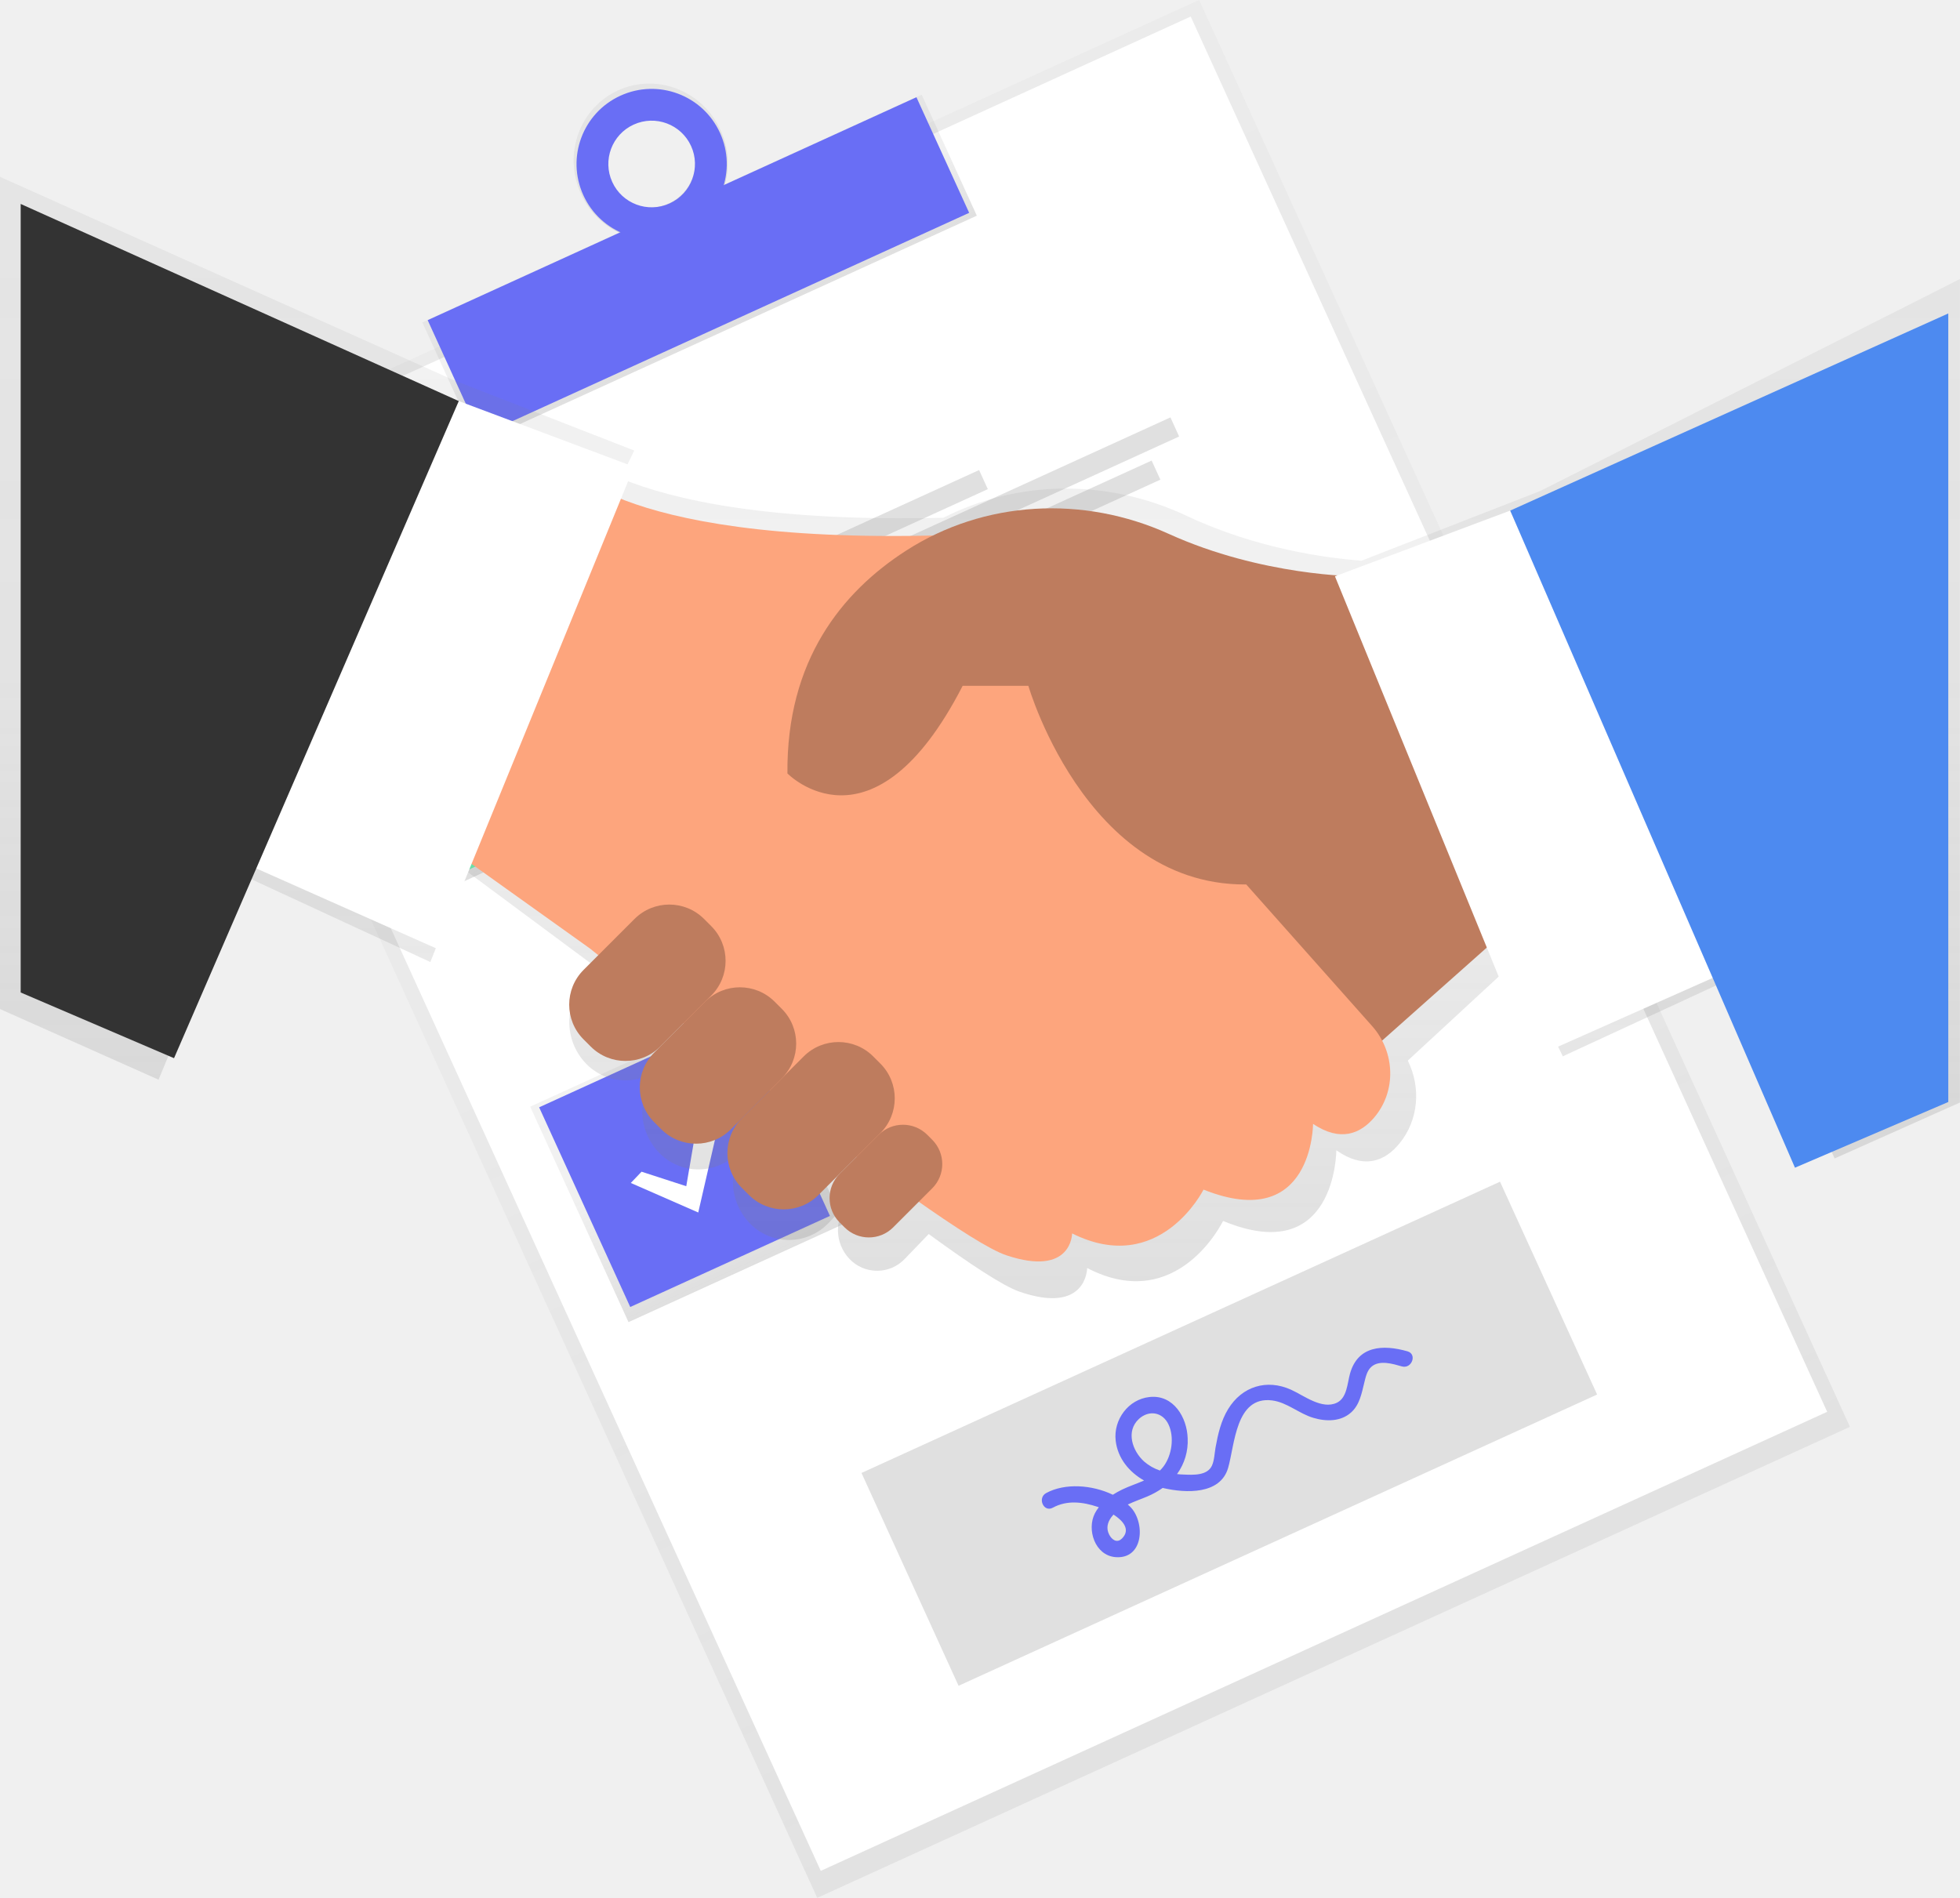
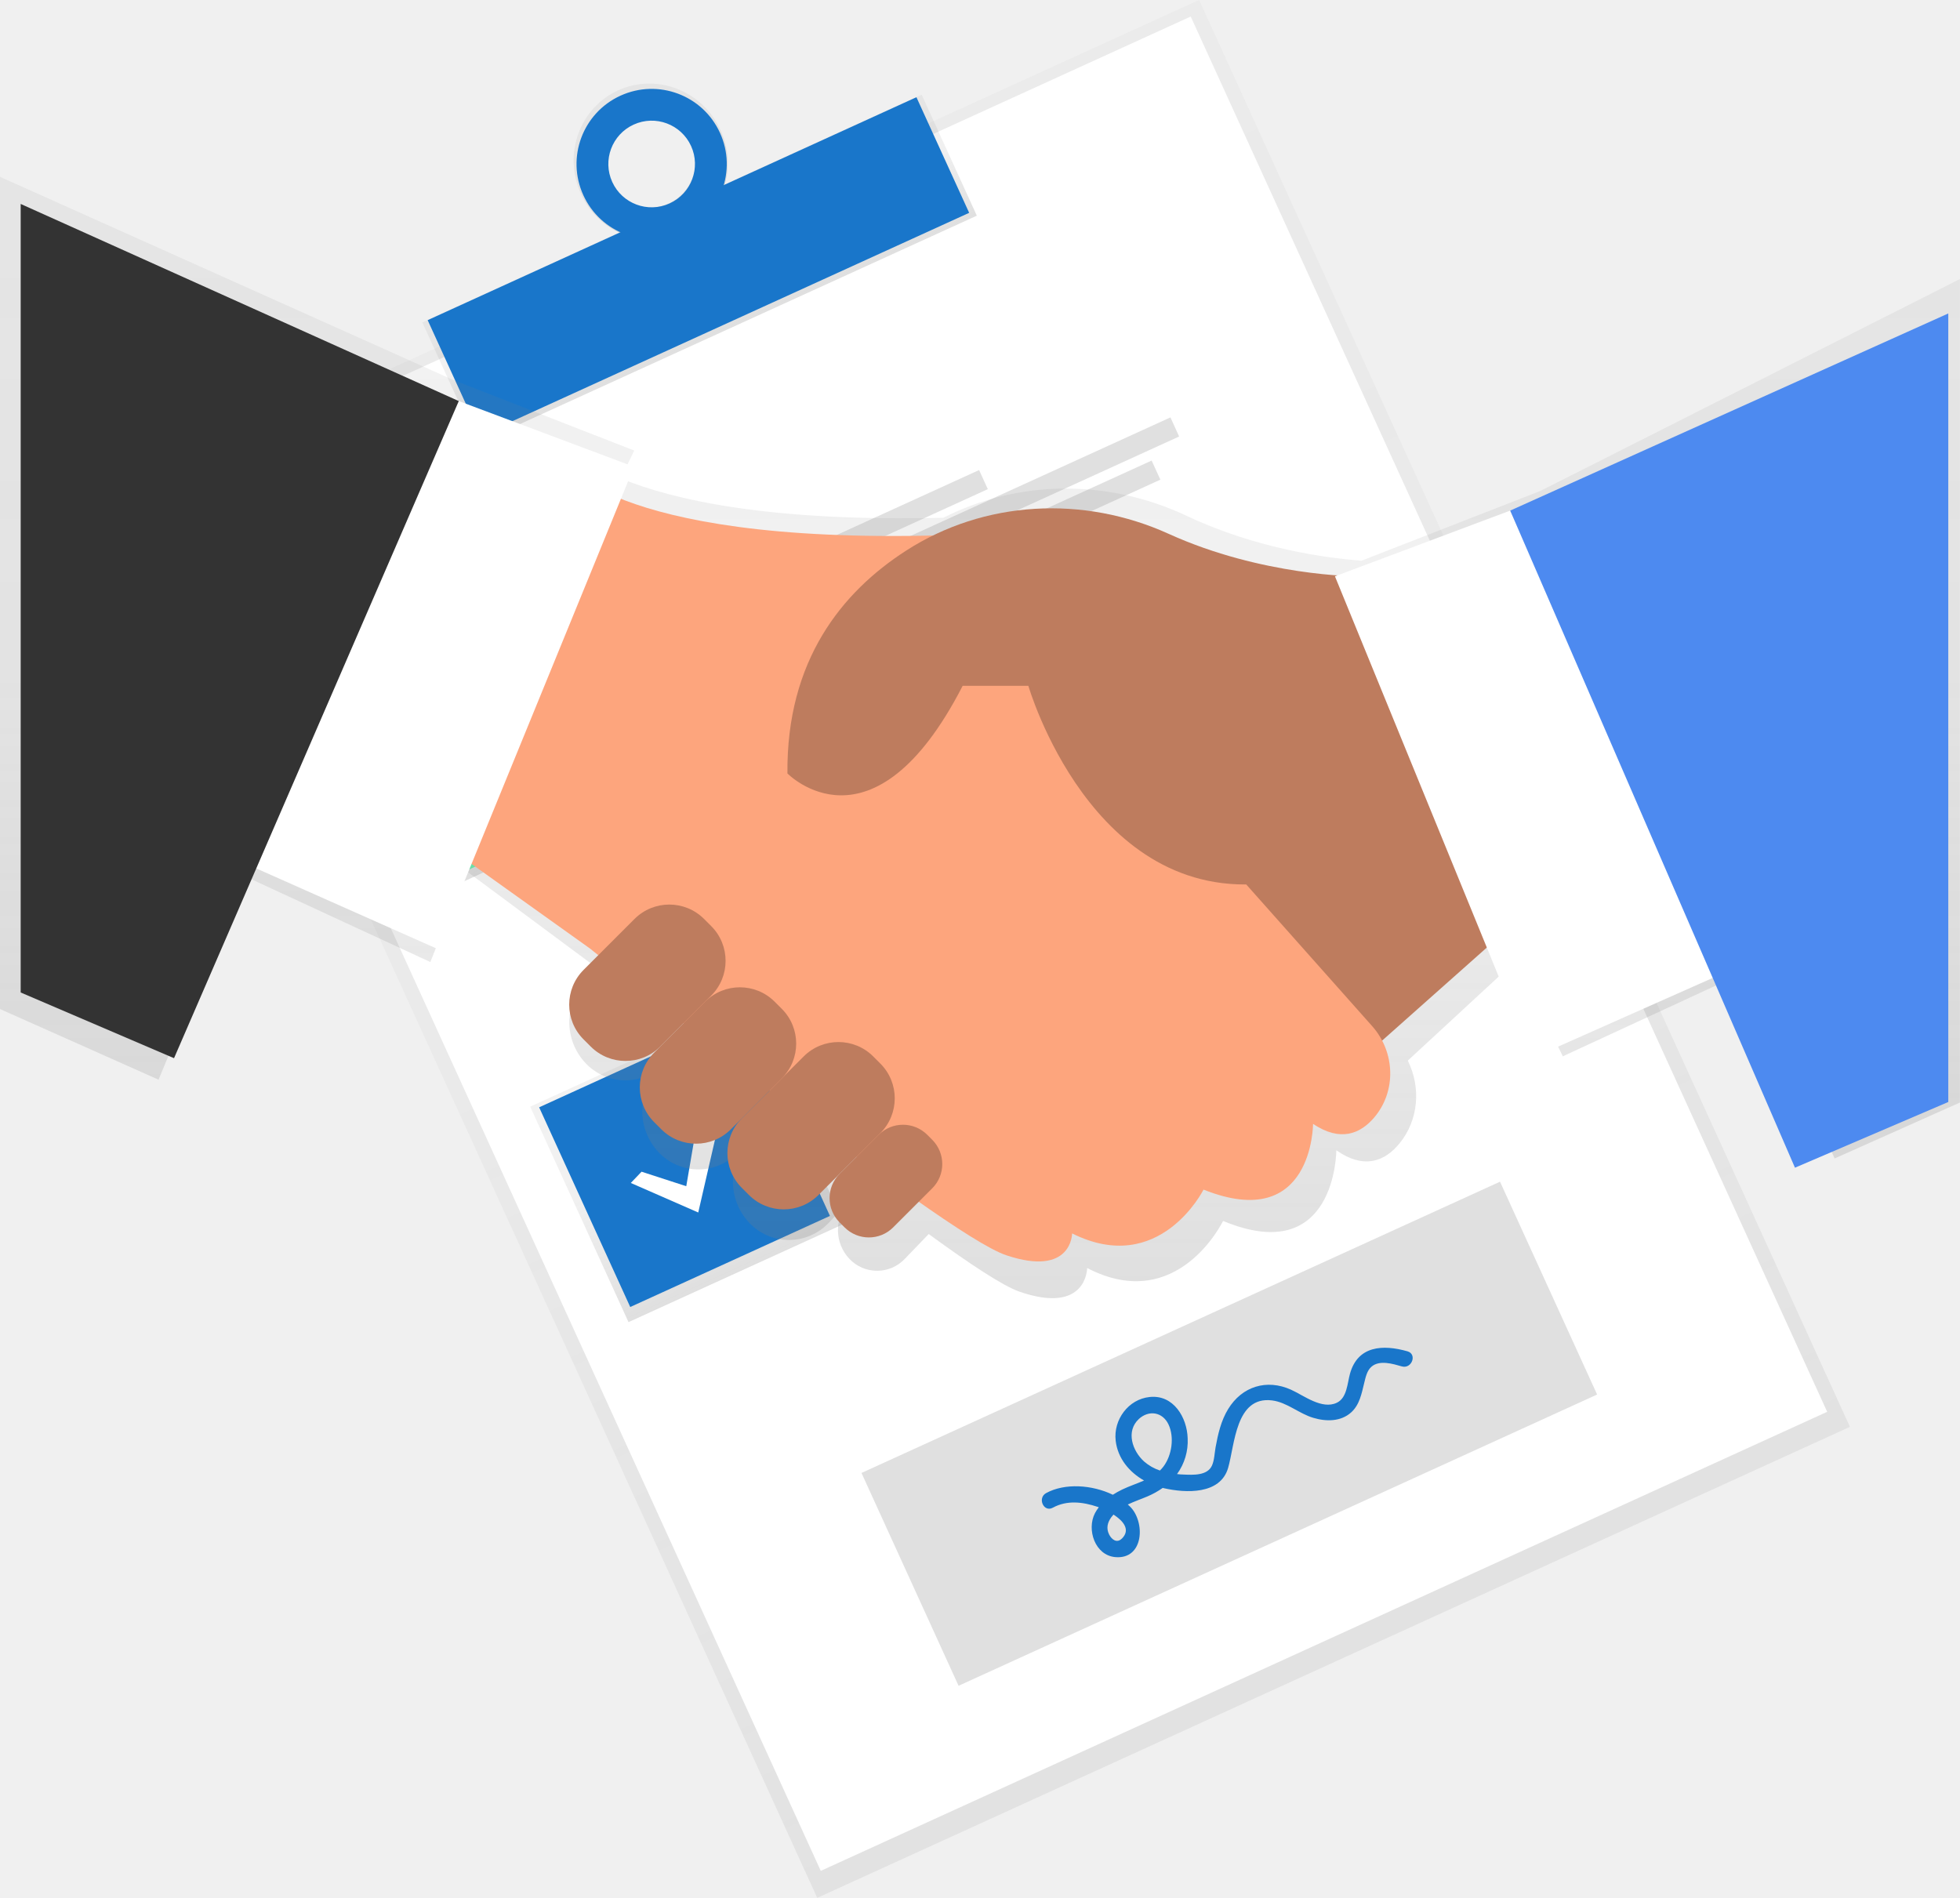
<svg xmlns="http://www.w3.org/2000/svg" xmlns:xlink="http://www.w3.org/1999/xlink" id="196ecc45-c3c6-4b7d-8685-374129418fe3" data-name="Layer 1" width="885" height="856.96" viewBox="0 0 885 856.96">
  <defs>
    <linearGradient id="431b905b-f630-4d26-9705-072736e3fa0a" x1="613.19" y1="813.7" x2="613.19" y2="105.57" gradientTransform="translate(-0.86 -10.23)" gradientUnits="userSpaceOnUse">
      <stop offset="0" stop-color="gray" stop-opacity="0.25" />
      <stop offset="0.54" stop-color="gray" stop-opacity="0.12" />
      <stop offset="1" stop-color="gray" stop-opacity="0.1" />
    </linearGradient>
    <linearGradient id="82c9264e-9b45-4df5-9d25-f7dacbcab158" x1="613.84" y1="152.52" x2="613.84" y2="92.5" gradientTransform="translate(-140.84 19.9)" xlink:href="#431b905b-f630-4d26-9705-072736e3fa0a" />
    <linearGradient id="e7f96ace-9b05-41bf-887d-5e87841d3793" x1="613.84" y1="104.78" x2="613.84" y2="33.84" gradientTransform="translate(-136.32 285.71) rotate(-24.52)" xlink:href="#431b905b-f630-4d26-9705-072736e3fa0a" />
    <linearGradient id="0e5c1f30-7912-44d8-85da-be3b7e04fbbd" x1="440.4" y1="329.87" x2="440.4" y2="222.94" gradientTransform="translate(-61.32 78.01)" xlink:href="#431b905b-f630-4d26-9705-072736e3fa0a" />
    <linearGradient id="f5898732-89b1-47b9-bad4-993f506fb52e" x1="440.76" y1="541.79" x2="440.76" y2="434.85" gradientTransform="translate(26.6 58.74)" xlink:href="#431b905b-f630-4d26-9705-072736e3fa0a" />
    <linearGradient id="f9eac279-a8ac-46d5-97b7-7547b98d8743" x1="440.4" y1="302" x2="440.4" y2="249.51" gradientTransform="translate(-293.43 264.79) rotate(-24.52)" xlink:href="#431b905b-f630-4d26-9705-072736e3fa0a" />
    <linearGradient id="56bc9504-3ea8-4a78-ad29-d599ef16b1a5" x1="599.62" y1="607.1" x2="599.62" y2="100.78" gradientTransform="matrix(1, 0, 0, 1, 0, 0)" xlink:href="#431b905b-f630-4d26-9705-072736e3fa0a" />
  </defs>
  <g opacity="0.5">
    <rect x="356.07" y="95.34" width="512.51" height="708.13" transform="translate(-288.4 273.74) rotate(-24.52)" fill="url(#431b905b-f630-4d26-9705-072736e3fa0a)" />
  </g>
  <rect x="361.51" y="100.79" width="499.47" height="692.48" transform="translate(-287.52 273.08) rotate(-24.52)" fill="#fff" />
  <rect x="349.12" y="112.4" width="247.78" height="60.02" transform="translate(-173.56 188.23) rotate(-24.52)" fill="url(#82c9264e-9b45-4df5-9d25-f7dacbcab158)" />
  <path d="M436.21,61.74c-17.4,7.94-24.92,28.82-16.79,46.64s28.83,25.83,46.23,17.89,24.92-28.82,16.79-46.64S453.61,53.8,436.21,61.74Zm23.21,50.88a20.47,20.47,0,1,1,9.69-26.91A20.23,20.23,0,0,1,459.42,112.63Z" transform="translate(-157.12 -20.92)" fill="url(#e7f96ace-9b05-41bf-887d-5e87841d3793)" />
-   <rect x="351.19" y="112.55" width="242.56" height="57.38" transform="translate(-173.12 187.91) rotate(-24.52)" fill="#696ef5" />
-   <path d="M437.29,64.12a33.91,33.91,0,1,0,44.92,16.78A33.91,33.91,0,0,0,437.29,64.12Zm22.19,48.65a19.56,19.56,0,1,1,9.68-25.92A19.56,19.56,0,0,1,459.48,112.76Z" transform="translate(-157.12 -20.92)" fill="#696ef5" />
+   <rect x="351.19" y="112.55" width="242.56" height="57.38" transform="translate(-173.12 187.91) rotate(-24.52)" fill="#1976ca" />
+   <path d="M437.29,64.12a33.91,33.91,0,1,0,44.92,16.78A33.91,33.91,0,0,0,437.29,64.12Zm22.19,48.65a19.56,19.56,0,1,1,9.68-25.92A19.56,19.56,0,0,1,459.48,112.76Z" transform="translate(-157.12 -20.92)" fill="#1976ca" />
  <rect x="325.61" y="300.95" width="106.94" height="106.94" transform="translate(-270.02 168.37) rotate(-24.52)" fill="url(#0e5c1f30-7912-44d8-85da-be3b7e04fbbd)" />
  <rect x="413.89" y="493.6" width="106.94" height="106.94" transform="translate(-342.01 222.39) rotate(-24.52)" fill="url(#f5898732-89b1-47b9-bad4-993f506fb52e)" />
  <rect x="329.52" y="304.86" width="99.11" height="99.11" transform="translate(-270.02 168.37) rotate(-24.52)" fill="#69f0ae" />
-   <rect x="416.66" y="495.88" width="99.11" height="99.11" transform="translate(-341.44 221.76) rotate(-24.52)" fill="#696ef5" />
+   <rect x="416.66" y="495.88" width="99.11" height="99.11" transform="translate(-341.44 221.76) rotate(-24.52)" fill="#1976ca" />
  <rect x="471.46" y="260.92" width="135.85" height="9.48" transform="translate(-218.73 226.9) rotate(-24.52)" fill="#e0e0e0" />
  <rect x="473.37" y="255.5" width="224.31" height="9.48" transform="translate(-212.31 245.56) rotate(-24.52)" fill="#e0e0e0" />
  <rect x="479.98" y="271.71" width="208.51" height="9.48" transform="translate(-219.16 246.49) rotate(-24.52)" fill="#e0e0e0" />
  <rect x="558.6" y="451.95" width="135.85" height="9.48" transform="translate(-290.15 280.29) rotate(-24.52)" fill="#e0e0e0" />
  <rect x="560.51" y="446.52" width="224.31" height="9.48" transform="translate(-283.73 298.95) rotate(-24.52)" fill="#e0e0e0" />
  <rect x="567.12" y="462.74" width="208.51" height="9.48" transform="translate(-290.58 299.88) rotate(-24.52)" fill="#e0e0e0" />
  <polygon points="199.04 337.46 222.26 345 229.9 300.31 241.2 303.4 228.49 358.65 193.47 343.3 199.04 337.46" fill="url(#f9eac279-a8ac-46d5-97b7-7547b98d8743)" />
  <polygon points="202 336.87 222.19 343.42 228.83 304.56 238.65 307.25 227.6 355.29 197.15 341.95 202 336.87" fill="#fff" />
  <polygon points="289.68 529.08 309.87 535.63 316.51 496.77 326.33 499.46 315.28 547.5 284.83 534.16 289.68 529.08" fill="#fff" />
  <rect x="553.74" y="615.49" width="316.9" height="105.63" transform="translate(-370.25 334.93) rotate(-24.52)" fill="#e0e0e0" />
-   <path d="M792.63,631.1c-11.08-3.16-22.42-2.56-25.95,10.11-1.19,4.27-1.33,10.9-5.91,13.1-6.74,3.24-14.87-3.24-20.72-5.88-10.9-4.92-22.09-1.57-28.4,8.77-3.2,5.24-4.57,11.27-5.66,17.24-.47,2.59-.53,5.79-1.62,8.23-2.09,4.67-8.63,4.25-12.92,4.07-.94,0-1.9-.11-2.86-.21a25.33,25.33,0,0,0,4.8-16.13c-.28-9.47-6.43-19.83-17.18-18.67-9.63,1-16.41,10.3-15.33,19.71.92,8,6.13,14.2,12.81,18-3.28,1.45-6.78,2.58-9.88,4.08a41.43,41.43,0,0,0-4.21,2.35c-9.37-4.52-21.68-5.37-30.11-.76-4.08,2.23-1.1,8.86,3,6.61,6.42-3.51,13.5-2.63,20.21-.4l.56.2a18.06,18.06,0,0,0-1.75,2.71c-3.79,7.36,0,19,9.22,19.8,13,1.11,13.61-16.07,6.55-22.91-.3-.29-.6-.57-.92-.84,2.92-1.41,6.08-2.47,8.87-3.66a36.89,36.89,0,0,0,6.9-3.84l.5.13c9.93,2.25,25.43,2.95,29-9.08,3.06-10.44,3.35-32.61,19.85-30.56,6.73.83,12.25,6,18.65,7.87,5.73,1.71,12.36,1.78,17.06-2.44,3.88-3.48,4.75-8.62,5.94-13.42.61-2.48,1.21-5.44,3.23-7.21,3.65-3.19,9.68-1.31,13.75-.15C794.56,639.18,797.14,632.38,792.63,631.1Zm-129,84.59c-2.19,2.17-4.51.45-5.68-1.82-1.42-2.76-.81-5.48,1-7.91a13.74,13.74,0,0,1,.95-1.14C664.23,707.62,667.77,711.63,663.67,715.69Zm7.68-54c4.5-4.18,10.77-3.26,13.45,2.48s1.5,13.84-2.26,18.9a15.26,15.26,0,0,1-1.65,1.86,21.07,21.07,0,0,1-7.13-4.07C668.4,676.06,665.39,667.19,671.35,661.66Z" transform="translate(-157.12 -20.92)" fill="#696ef5" />
+   <path d="M792.63,631.1c-11.08-3.16-22.42-2.56-25.95,10.11-1.19,4.27-1.33,10.9-5.91,13.1-6.74,3.24-14.87-3.24-20.72-5.88-10.9-4.92-22.09-1.57-28.4,8.77-3.2,5.24-4.57,11.27-5.66,17.24-.47,2.59-.53,5.79-1.62,8.23-2.09,4.67-8.63,4.25-12.92,4.07-.94,0-1.9-.11-2.86-.21a25.33,25.33,0,0,0,4.8-16.13c-.28-9.47-6.43-19.83-17.18-18.67-9.63,1-16.41,10.3-15.33,19.71.92,8,6.13,14.2,12.81,18-3.28,1.45-6.78,2.58-9.88,4.08a41.43,41.43,0,0,0-4.21,2.35c-9.37-4.52-21.68-5.37-30.11-.76-4.08,2.23-1.1,8.86,3,6.61,6.42-3.51,13.5-2.63,20.21-.4l.56.2a18.06,18.06,0,0,0-1.75,2.71c-3.79,7.36,0,19,9.22,19.8,13,1.11,13.61-16.07,6.55-22.91-.3-.29-.6-.57-.92-.84,2.92-1.41,6.08-2.47,8.87-3.66a36.89,36.89,0,0,0,6.9-3.84l.5.13c9.93,2.25,25.43,2.95,29-9.08,3.06-10.44,3.35-32.61,19.85-30.56,6.73.83,12.25,6,18.65,7.87,5.73,1.71,12.36,1.78,17.06-2.44,3.88-3.48,4.75-8.62,5.94-13.42.61-2.48,1.21-5.44,3.23-7.21,3.65-3.19,9.68-1.31,13.75-.15C794.56,639.18,797.14,632.38,792.63,631.1Zm-129,84.59c-2.19,2.17-4.51.45-5.68-1.82-1.42-2.76-.81-5.48,1-7.91a13.74,13.74,0,0,1,.95-1.14C664.23,707.62,667.77,711.63,663.67,715.69Zm7.68-54c4.5-4.18,10.77-3.26,13.45,2.48s1.5,13.84-2.26,18.9a15.26,15.26,0,0,1-1.65,1.86,21.07,21.07,0,0,1-7.13-4.07C668.4,676.06,665.39,667.19,671.35,661.66Z" transform="translate(-157.12 -20.92)" fill="#1976ca" />
  <path d="M852.6,242.63l-80.72,31.47c-15.18-1.13-47.12-5.25-78.82-20.2-35.29-16.64-75.72-16.6-110,.83-79,1.89-122.48-8.23-145.68-17.81l6.12-12.56-81.82-31.9L157.12,100.78V476.54l71.59,31.9,38.4-92.12,84.33,39,16.19-41.14L423,455.27l3.77,3.17-5.19,5.39a27.06,27.06,0,0,0,0,37.21h0a24.64,24.64,0,0,0,35.8,0l-2.84,3a27.06,27.06,0,0,0,0,37.21h0a24.64,24.64,0,0,0,35.8,0l16.4-17.05h0L495.48,535.9a27.06,27.06,0,0,0,0,37.21h0a24.64,24.64,0,0,0,35.8,0l16.19-16.83h0l-6.81,7.08a18.9,18.9,0,0,0,0,26,17.21,17.21,0,0,0,25,0l10.8-11.22c18.55,13.55,33.56,23.44,40.91,26C648,614.76,648,593.49,648,593.49c40.91,21.26,61.37-21.26,61.37-21.26,51.14,21.26,51.14-31.9,51.14-31.9,12.78,8.86,22,4.8,28.44-3,8.77-10.58,9.84-25.51,3.82-37.49l48.88-45.17,21.14,43.22,84.33-39,38.4,85.13,56.55-25.25V146.94Z" transform="translate(-157.12 -20.92)" fill="url(#56bc9504-3ea8-4a78-ad29-d599ef16b1a5)" />
  <polygon points="681.9 418.48 592.88 497.6 523.65 369.02 681.9 329.46 681.9 418.48" fill="#be7c5e" />
  <path d="M413.72,231.69s28.57,39.56,197.81,29.67l98.91,148.36,66.28,74.57c10.41,11.72,11,29.49.78,41.37-6.21,7.21-15.14,11-27.5,2.75,0,0,0,49.45-49.45,29.67,0,0-19.78,39.56-59.34,19.78,0,0,0,19.78-29.67,9.89S423.61,449.29,423.61,449.29l-69.23-49.45Z" transform="translate(-157.12 -20.92)" fill="#fda57d" />
  <path d="M769.78,281.15s-42.74,0-85-19.19c-38.43-17.43-83.18-15.21-118.64,7.67-28.9,18.65-53.94,49.53-53.47,100.53,0,0,38.46,39.56,79.12-39.56h29.67s28.57,98.91,108.8,89,98.91-19.78,98.91-19.78Z" transform="translate(-157.12 -20.92)" fill="#be7c5e" />
  <rect x="456.83" y="463.57" width="48.96" height="76.93" rx="22.21" ry="22.21" transform="translate(338.85 -214.21) rotate(45)" fill="#be7c5e" />
  <rect x="424.96" y="426.21" width="48.96" height="76.93" rx="22.21" ry="22.21" transform="translate(303.09 -202.62) rotate(45)" fill="#be7c5e" />
  <rect x="498.86" y="487.27" width="48.96" height="83.92" rx="22.21" ry="22.21" transform="translate(370.39 -235.97) rotate(45)" fill="#be7c5e" />
  <rect x="540.04" y="526.26" width="34.19" height="55.95" rx="15.51" ry="15.51" transform="translate(397.97 -252.54) rotate(45)" fill="#be7c5e" />
  <polygon points="780.8 438.26 691.79 477.82 602.77 260.23 681.9 230.56 780.8 438.26" fill="#fff" />
  <polygon points="108.25 388.81 197.26 428.37 286.28 210.78 207.15 181.1 108.25 388.81" fill="#fff" />
  <polygon points="9.34 92.09 207.15 181.1 78.58 477.82 9.34 448.15 9.34 92.09" fill="#333" />
  <polygon points="879.71 141.54 681.9 230.56 810.48 527.27 879.71 497.6 879.71 141.54" fill="#4d8af0" />
</svg>
